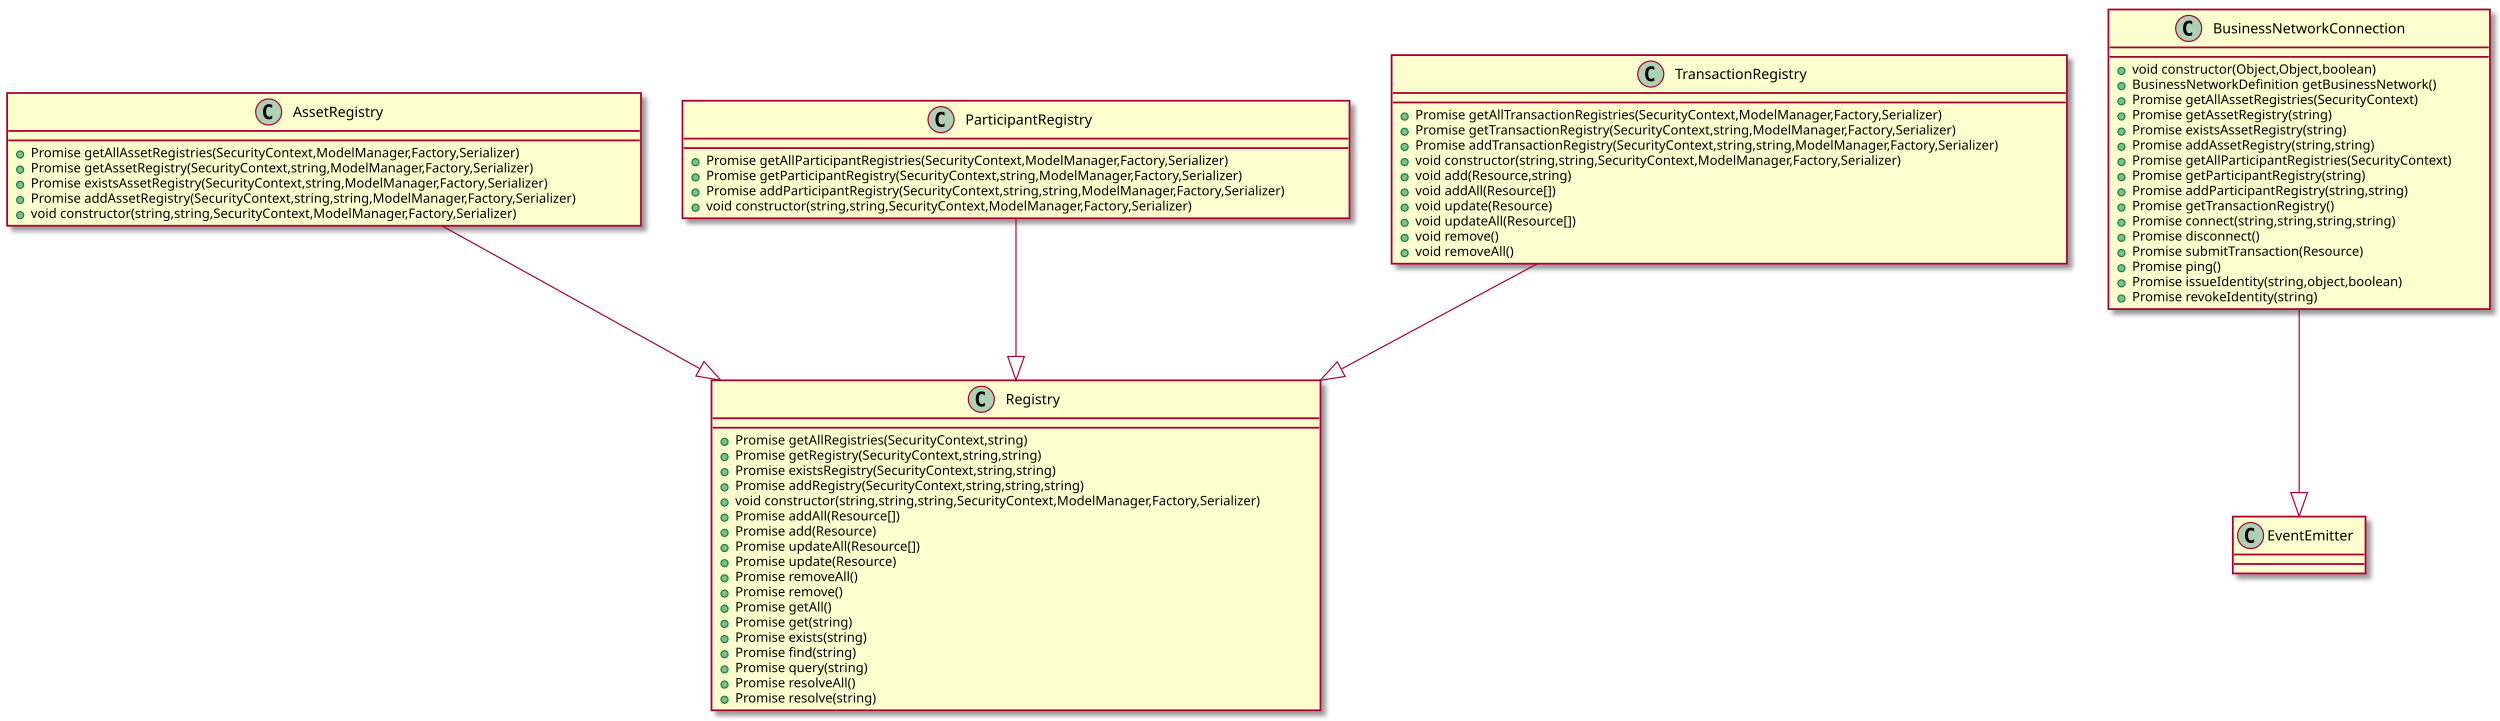
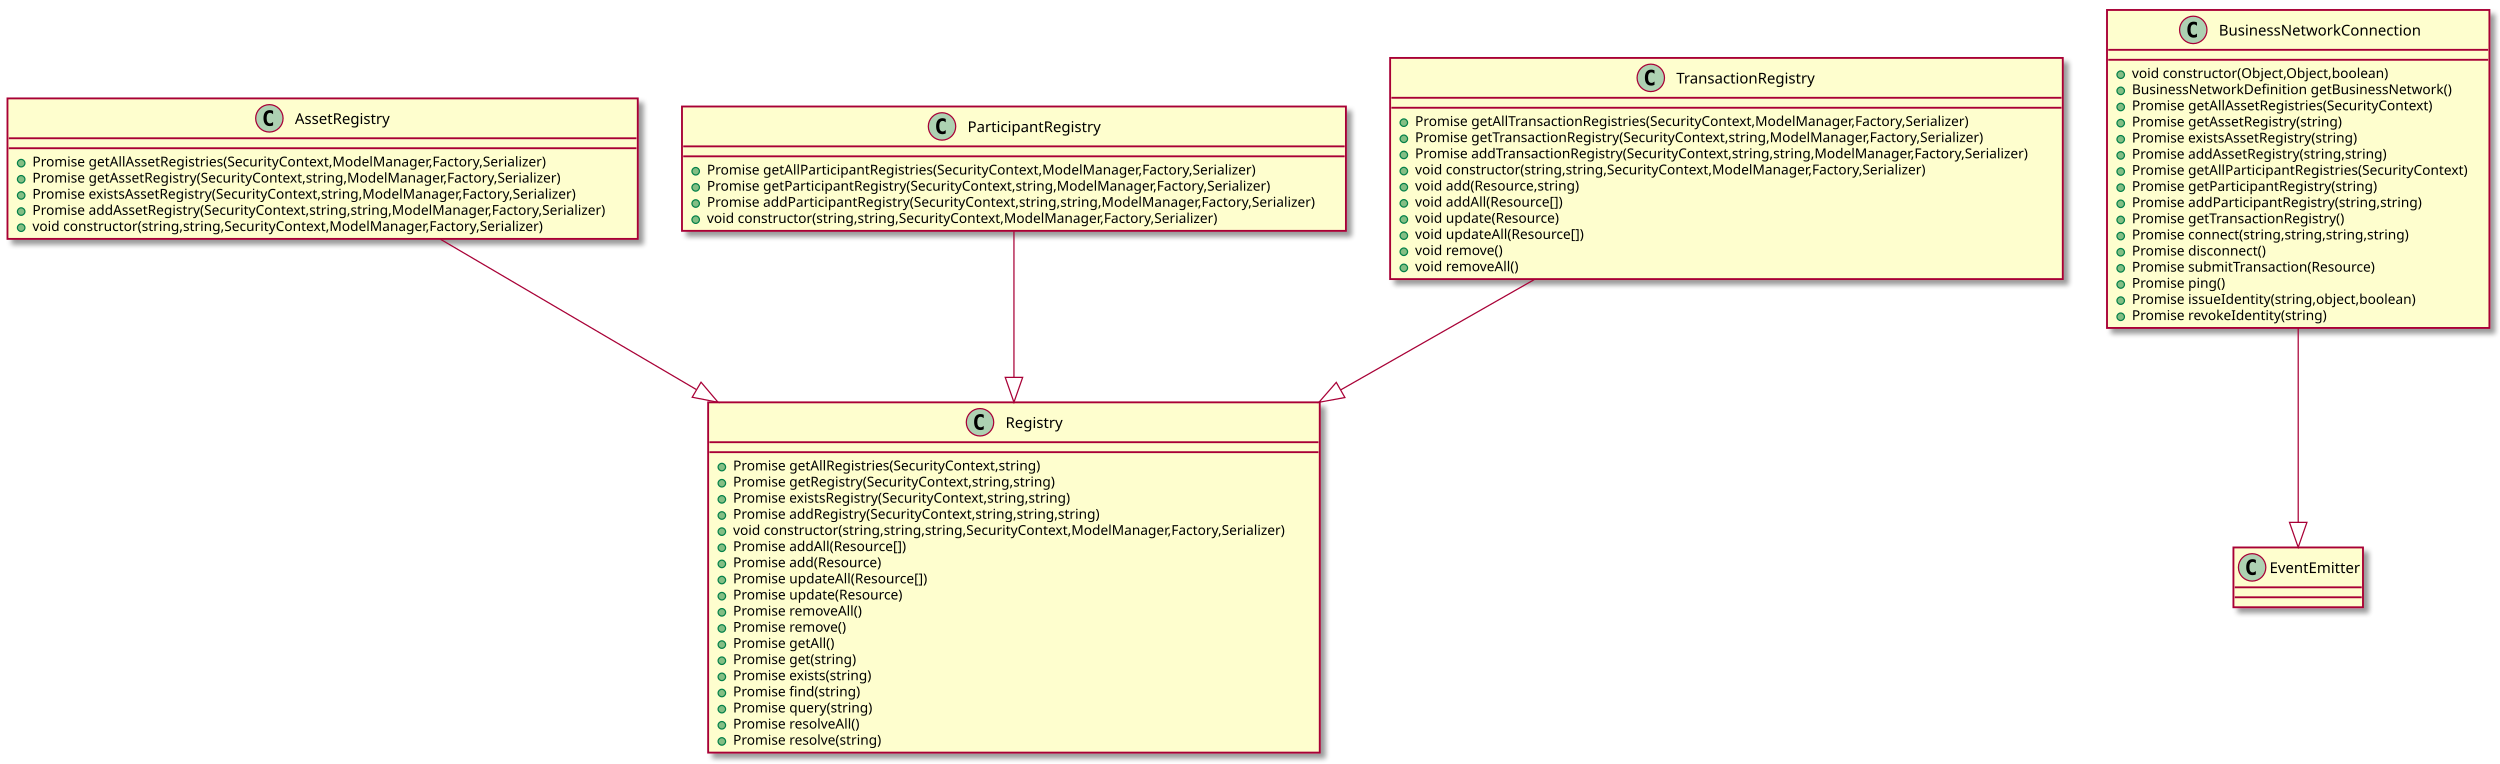
- <svg xmlns="http://www.w3.org/2000/svg" contentScriptType="application/ecmascript" contentStyleType="text/css" height="608px" preserveAspectRatio="none" style="width:2110px;height:608px;" version="1.1" viewBox="0 0 2110 608" width="2110px" zoomAndPan="magnify">
+ <svg xmlns="http://www.w3.org/2000/svg" contentScriptType="application/ecmascript" contentStyleType="text/css" height="613px" preserveAspectRatio="none" style="width:2007px;height:613px;" version="1.1" viewBox="0 0 2007 613" width="2007px" zoomAndPan="magnify">
  <defs>
-     <filter height="300%" id="fmkbca4" width="300%" x="-1" y="-1">
+     <filter height="300%" id="fdqufr5" width="300%" x="-1" y="-1">
      <feGaussianBlur result="blurOut" stdDeviation="2.0" />
      <feColorMatrix in="blurOut" result="blurOut2" type="matrix" values="0 0 0 0 0 0 0 0 0 0 0 0 0 0 0 0 0 0 .4 0" />
      <feOffset dx="4.0" dy="4.0" in="blurOut2" result="blurOut3" />
      <feBlend in="SourceGraphic" in2="blurOut3" mode="normal" />
    </filter>
  </defs>
  <g>
-     <rect fill="#FEFECE" filter="url(#fmkbca4)" height="278.484" style="stroke: #A80036; stroke-width: 1.5;" width="514" x="600.5" y="321" />
-     <ellipse cx="828.25" cy="337" fill="#ADD1B2" rx="11" ry="11" style="stroke: #A80036; stroke-width: 1.0;" />
-     <path d="M831.219,342.641 Q830.641,342.938 830,343.086 Q829.359,343.234 828.656,343.234 Q826.156,343.234 824.836,341.586 Q823.516,339.938 823.516,336.812 Q823.516,333.688 824.836,332.031 Q826.156,330.375 828.656,330.375 Q829.359,330.375 830.008,330.531 Q830.656,330.688 831.219,330.984 L831.219,333.703 Q830.594,333.125 830,332.852 Q829.406,332.578 828.781,332.578 Q827.438,332.578 826.75,333.648 Q826.062,334.719 826.062,336.812 Q826.062,338.906 826.75,339.977 Q827.438,341.047 828.781,341.047 Q829.406,341.047 830,340.773 Q830.594,340.5 831.219,339.922 L831.219,342.641 Z " />
-     <text fill="#000000" font-family="sans-serif" font-size="12" lengthAdjust="spacingAndGlyphs" textLength="50" x="848.75" y="341.154">Registry</text>
-     <line style="stroke: #A80036; stroke-width: 1.5;" x1="601.5" x2="1113.5" y1="353" y2="353" />
-     <line style="stroke: #A80036; stroke-width: 1.5;" x1="601.5" x2="1113.5" y1="361" y2="361" />
-     <ellipse cx="611.5" cy="372.902" fill="#84BE84" rx="3" ry="3" style="stroke: #038048; stroke-width: 1.0;" />
-     <text fill="#000000" font-family="sans-serif" font-size="11" lengthAdjust="spacingAndGlyphs" textLength="273" x="620.5" y="375.21">Promise getAllRegistries(SecurityContext,string)</text>
-     <ellipse cx="611.5" cy="385.707" fill="#84BE84" rx="3" ry="3" style="stroke: #038048; stroke-width: 1.0;" />
-     <text fill="#000000" font-family="sans-serif" font-size="11" lengthAdjust="spacingAndGlyphs" textLength="286" x="620.5" y="388.015">Promise getRegistry(SecurityContext,string,string)</text>
-     <ellipse cx="611.5" cy="398.512" fill="#84BE84" rx="3" ry="3" style="stroke: #038048; stroke-width: 1.0;" />
-     <text fill="#000000" font-family="sans-serif" font-size="11" lengthAdjust="spacingAndGlyphs" textLength="302" x="620.5" y="400.82">Promise existsRegistry(SecurityContext,string,string)</text>
-     <ellipse cx="611.5" cy="411.316" fill="#84BE84" rx="3" ry="3" style="stroke: #038048; stroke-width: 1.0;" />
-     <text fill="#000000" font-family="sans-serif" font-size="11" lengthAdjust="spacingAndGlyphs" textLength="326" x="620.5" y="413.625">Promise addRegistry(SecurityContext,string,string,string)</text>
-     <ellipse cx="611.5" cy="424.121" fill="#84BE84" rx="3" ry="3" style="stroke: #038048; stroke-width: 1.0;" />
-     <text fill="#000000" font-family="sans-serif" font-size="11" lengthAdjust="spacingAndGlyphs" textLength="488" x="620.5" y="426.429">void constructor(string,string,string,SecurityContext,ModelManager,Factory,Serializer)</text>
-     <ellipse cx="611.5" cy="436.926" fill="#84BE84" rx="3" ry="3" style="stroke: #038048; stroke-width: 1.0;" />
-     <text fill="#000000" font-family="sans-serif" font-size="11" lengthAdjust="spacingAndGlyphs" textLength="154" x="620.5" y="439.234">Promise addAll(Resource[])</text>
-     <ellipse cx="611.5" cy="449.731" fill="#84BE84" rx="3" ry="3" style="stroke: #038048; stroke-width: 1.0;" />
-     <text fill="#000000" font-family="sans-serif" font-size="11" lengthAdjust="spacingAndGlyphs" textLength="133" x="620.5" y="452.039">Promise add(Resource)</text>
-     <ellipse cx="611.5" cy="462.535" fill="#84BE84" rx="3" ry="3" style="stroke: #038048; stroke-width: 1.0;" />
-     <text fill="#000000" font-family="sans-serif" font-size="11" lengthAdjust="spacingAndGlyphs" textLength="172" x="620.5" y="464.843">Promise updateAll(Resource[])</text>
-     <ellipse cx="611.5" cy="475.34" fill="#84BE84" rx="3" ry="3" style="stroke: #038048; stroke-width: 1.0;" />
-     <text fill="#000000" font-family="sans-serif" font-size="11" lengthAdjust="spacingAndGlyphs" textLength="151" x="620.5" y="477.648">Promise update(Resource)</text>
-     <ellipse cx="611.5" cy="488.144" fill="#84BE84" rx="3" ry="3" style="stroke: #038048; stroke-width: 1.0;" />
-     <text fill="#000000" font-family="sans-serif" font-size="11" lengthAdjust="spacingAndGlyphs" textLength="115" x="620.5" y="490.453">Promise removeAll()</text>
-     <ellipse cx="611.5" cy="500.949" fill="#84BE84" rx="3" ry="3" style="stroke: #038048; stroke-width: 1.0;" />
-     <text fill="#000000" font-family="sans-serif" font-size="11" lengthAdjust="spacingAndGlyphs" textLength="102" x="620.5" y="503.257">Promise remove()</text>
-     <ellipse cx="611.5" cy="513.754" fill="#84BE84" rx="3" ry="3" style="stroke: #038048; stroke-width: 1.0;" />
-     <text fill="#000000" font-family="sans-serif" font-size="11" lengthAdjust="spacingAndGlyphs" textLength="90" x="620.5" y="516.062">Promise getAll()</text>
-     <ellipse cx="611.5" cy="526.559" fill="#84BE84" rx="3" ry="3" style="stroke: #038048; stroke-width: 1.0;" />
-     <text fill="#000000" font-family="sans-serif" font-size="11" lengthAdjust="spacingAndGlyphs" textLength="110" x="620.5" y="528.867">Promise get(string)</text>
-     <ellipse cx="611.5" cy="539.363" fill="#84BE84" rx="3" ry="3" style="stroke: #038048; stroke-width: 1.0;" />
-     <text fill="#000000" font-family="sans-serif" font-size="11" lengthAdjust="spacingAndGlyphs" textLength="126" x="620.5" y="541.671">Promise exists(string)</text>
-     <ellipse cx="611.5" cy="552.168" fill="#84BE84" rx="3" ry="3" style="stroke: #038048; stroke-width: 1.0;" />
-     <text fill="#000000" font-family="sans-serif" font-size="11" lengthAdjust="spacingAndGlyphs" textLength="113" x="620.5" y="554.476">Promise find(string)</text>
-     <ellipse cx="611.5" cy="564.973" fill="#84BE84" rx="3" ry="3" style="stroke: #038048; stroke-width: 1.0;" />
-     <text fill="#000000" font-family="sans-serif" font-size="11" lengthAdjust="spacingAndGlyphs" textLength="124" x="620.5" y="567.281">Promise query(string)</text>
-     <ellipse cx="611.5" cy="577.777" fill="#84BE84" rx="3" ry="3" style="stroke: #038048; stroke-width: 1.0;" />
-     <text fill="#000000" font-family="sans-serif" font-size="11" lengthAdjust="spacingAndGlyphs" textLength="114" x="620.5" y="580.085">Promise resolveAll()</text>
-     <ellipse cx="611.5" cy="590.582" fill="#84BE84" rx="3" ry="3" style="stroke: #038048; stroke-width: 1.0;" />
-     <text fill="#000000" font-family="sans-serif" font-size="11" lengthAdjust="spacingAndGlyphs" textLength="134" x="620.5" y="592.89">Promise resolve(string)</text>
-     <rect fill="#FEFECE" filter="url(#fmkbca4)" height="112.023" style="stroke: #A80036; stroke-width: 1.5;" width="535" x="6" y="78.5" />
-     <ellipse cx="226.75" cy="94.5" fill="#ADD1B2" rx="11" ry="11" style="stroke: #A80036; stroke-width: 1.0;" />
-     <path d="M229.719,100.141 Q229.141,100.438 228.5,100.586 Q227.859,100.734 227.156,100.734 Q224.656,100.734 223.336,99.086 Q222.016,97.438 222.016,94.312 Q222.016,91.188 223.336,89.531 Q224.656,87.875 227.156,87.875 Q227.859,87.875 228.508,88.031 Q229.156,88.188 229.719,88.484 L229.719,91.203 Q229.094,90.625 228.5,90.352 Q227.906,90.078 227.281,90.078 Q225.938,90.078 225.25,91.148 Q224.562,92.219 224.562,94.312 Q224.562,96.406 225.25,97.477 Q225.938,98.547 227.281,98.547 Q227.906,98.547 228.5,98.273 Q229.094,98 229.719,97.422 L229.719,100.141 Z " />
-     <text fill="#000000" font-family="sans-serif" font-size="12" lengthAdjust="spacingAndGlyphs" textLength="85" x="247.25" y="98.654">AssetRegistry</text>
-     <line style="stroke: #A80036; stroke-width: 1.5;" x1="7" x2="540" y1="110.5" y2="110.5" />
-     <line style="stroke: #A80036; stroke-width: 1.5;" x1="7" x2="540" y1="118.5" y2="118.5" />
-     <ellipse cx="17" cy="130.402" fill="#84BE84" rx="3" ry="3" style="stroke: #038048; stroke-width: 1.0;" />
-     <text fill="#000000" font-family="sans-serif" font-size="11" lengthAdjust="spacingAndGlyphs" textLength="456" x="26" y="132.71">Promise getAllAssetRegistries(SecurityContext,ModelManager,Factory,Serializer)</text>
-     <ellipse cx="17" cy="143.207" fill="#84BE84" rx="3" ry="3" style="stroke: #038048; stroke-width: 1.0;" />
-     <text fill="#000000" font-family="sans-serif" font-size="11" lengthAdjust="spacingAndGlyphs" textLength="469" x="26" y="145.515">Promise getAssetRegistry(SecurityContext,string,ModelManager,Factory,Serializer)</text>
-     <ellipse cx="17" cy="156.012" fill="#84BE84" rx="3" ry="3" style="stroke: #038048; stroke-width: 1.0;" />
-     <text fill="#000000" font-family="sans-serif" font-size="11" lengthAdjust="spacingAndGlyphs" textLength="485" x="26" y="158.32">Promise existsAssetRegistry(SecurityContext,string,ModelManager,Factory,Serializer)</text>
-     <ellipse cx="17" cy="168.816" fill="#84BE84" rx="3" ry="3" style="stroke: #038048; stroke-width: 1.0;" />
-     <text fill="#000000" font-family="sans-serif" font-size="11" lengthAdjust="spacingAndGlyphs" textLength="509" x="26" y="171.125">Promise addAssetRegistry(SecurityContext,string,string,ModelManager,Factory,Serializer)</text>
-     <ellipse cx="17" cy="181.621" fill="#84BE84" rx="3" ry="3" style="stroke: #038048; stroke-width: 1.0;" />
-     <text fill="#000000" font-family="sans-serif" font-size="11" lengthAdjust="spacingAndGlyphs" textLength="451" x="26" y="183.929">void constructor(string,string,SecurityContext,ModelManager,Factory,Serializer)</text>
-     <rect fill="#FEFECE" filter="url(#fmkbca4)" height="99.219" style="stroke: #A80036; stroke-width: 1.5;" width="563" x="576" y="85" />
-     <ellipse cx="794.25" cy="101" fill="#ADD1B2" rx="11" ry="11" style="stroke: #A80036; stroke-width: 1.0;" />
-     <path d="M797.219,106.641 Q796.641,106.938 796,107.086 Q795.359,107.234 794.656,107.234 Q792.156,107.234 790.836,105.586 Q789.516,103.938 789.516,100.812 Q789.516,97.688 790.836,96.031 Q792.156,94.375 794.656,94.375 Q795.359,94.375 796.008,94.531 Q796.656,94.688 797.219,94.984 L797.219,97.703 Q796.594,97.125 796,96.852 Q795.406,96.578 794.781,96.578 Q793.438,96.578 792.75,97.648 Q792.062,98.719 792.062,100.812 Q792.062,102.906 792.75,103.977 Q793.438,105.047 794.781,105.047 Q795.406,105.047 796,104.773 Q796.594,104.5 797.219,103.922 L797.219,106.641 Z " />
-     <text fill="#000000" font-family="sans-serif" font-size="12" lengthAdjust="spacingAndGlyphs" textLength="118" x="814.75" y="105.154">ParticipantRegistry</text>
-     <line style="stroke: #A80036; stroke-width: 1.5;" x1="577" x2="1138" y1="117" y2="117" />
-     <line style="stroke: #A80036; stroke-width: 1.5;" x1="577" x2="1138" y1="125" y2="125" />
-     <ellipse cx="587" cy="136.902" fill="#84BE84" rx="3" ry="3" style="stroke: #038048; stroke-width: 1.0;" />
-     <text fill="#000000" font-family="sans-serif" font-size="11" lengthAdjust="spacingAndGlyphs" textLength="484" x="596" y="139.21">Promise getAllParticipantRegistries(SecurityContext,ModelManager,Factory,Serializer)</text>
-     <ellipse cx="587" cy="149.707" fill="#84BE84" rx="3" ry="3" style="stroke: #038048; stroke-width: 1.0;" />
-     <text fill="#000000" font-family="sans-serif" font-size="11" lengthAdjust="spacingAndGlyphs" textLength="497" x="596" y="152.015">Promise getParticipantRegistry(SecurityContext,string,ModelManager,Factory,Serializer)</text>
-     <ellipse cx="587" cy="162.512" fill="#84BE84" rx="3" ry="3" style="stroke: #038048; stroke-width: 1.0;" />
-     <text fill="#000000" font-family="sans-serif" font-size="11" lengthAdjust="spacingAndGlyphs" textLength="537" x="596" y="164.82">Promise addParticipantRegistry(SecurityContext,string,string,ModelManager,Factory,Serializer)</text>
-     <ellipse cx="587" cy="175.316" fill="#84BE84" rx="3" ry="3" style="stroke: #038048; stroke-width: 1.0;" />
-     <text fill="#000000" font-family="sans-serif" font-size="11" lengthAdjust="spacingAndGlyphs" textLength="451" x="596" y="177.625">void constructor(string,string,SecurityContext,ModelManager,Factory,Serializer)</text>
-     <rect fill="#FEFECE" filter="url(#fmkbca4)" height="176.047" style="stroke: #A80036; stroke-width: 1.5;" width="570" x="1174.5" y="46.5" />
-     <ellipse cx="1393.25" cy="62.5" fill="#ADD1B2" rx="11" ry="11" style="stroke: #A80036; stroke-width: 1.0;" />
-     <path d="M1396.219,68.141 Q1395.641,68.438 1395,68.586 Q1394.359,68.734 1393.656,68.734 Q1391.156,68.734 1389.836,67.086 Q1388.516,65.438 1388.516,62.312 Q1388.516,59.188 1389.836,57.531 Q1391.156,55.875 1393.656,55.875 Q1394.359,55.875 1395.008,56.031 Q1395.656,56.188 1396.219,56.484 L1396.219,59.203 Q1395.594,58.625 1395,58.352 Q1394.406,58.078 1393.781,58.078 Q1392.438,58.078 1391.75,59.148 Q1391.062,60.219 1391.062,62.312 Q1391.062,64.406 1391.75,65.477 Q1392.438,66.547 1393.781,66.547 Q1394.406,66.547 1395,66.273 Q1395.594,66 1396.219,65.422 L1396.219,68.141 Z " />
-     <text fill="#000000" font-family="sans-serif" font-size="12" lengthAdjust="spacingAndGlyphs" textLength="124" x="1413.75" y="66.654">TransactionRegistry</text>
-     <line style="stroke: #A80036; stroke-width: 1.5;" x1="1175.5" x2="1743.5" y1="78.5" y2="78.5" />
-     <line style="stroke: #A80036; stroke-width: 1.5;" x1="1175.5" x2="1743.5" y1="86.5" y2="86.5" />
-     <ellipse cx="1185.5" cy="98.402" fill="#84BE84" rx="3" ry="3" style="stroke: #038048; stroke-width: 1.0;" />
-     <text fill="#000000" font-family="sans-serif" font-size="11" lengthAdjust="spacingAndGlyphs" textLength="491" x="1194.5" y="100.71">Promise getAllTransactionRegistries(SecurityContext,ModelManager,Factory,Serializer)</text>
-     <ellipse cx="1185.5" cy="111.207" fill="#84BE84" rx="3" ry="3" style="stroke: #038048; stroke-width: 1.0;" />
-     <text fill="#000000" font-family="sans-serif" font-size="11" lengthAdjust="spacingAndGlyphs" textLength="504" x="1194.5" y="113.515">Promise getTransactionRegistry(SecurityContext,string,ModelManager,Factory,Serializer)</text>
-     <ellipse cx="1185.5" cy="124.012" fill="#84BE84" rx="3" ry="3" style="stroke: #038048; stroke-width: 1.0;" />
-     <text fill="#000000" font-family="sans-serif" font-size="11" lengthAdjust="spacingAndGlyphs" textLength="544" x="1194.5" y="126.32">Promise addTransactionRegistry(SecurityContext,string,string,ModelManager,Factory,Serializer)</text>
-     <ellipse cx="1185.5" cy="136.816" fill="#84BE84" rx="3" ry="3" style="stroke: #038048; stroke-width: 1.0;" />
-     <text fill="#000000" font-family="sans-serif" font-size="11" lengthAdjust="spacingAndGlyphs" textLength="451" x="1194.5" y="139.125">void constructor(string,string,SecurityContext,ModelManager,Factory,Serializer)</text>
-     <ellipse cx="1185.5" cy="149.621" fill="#84BE84" rx="3" ry="3" style="stroke: #038048; stroke-width: 1.0;" />
-     <text fill="#000000" font-family="sans-serif" font-size="11" lengthAdjust="spacingAndGlyphs" textLength="146" x="1194.5" y="151.929">void add(Resource,string)</text>
-     <ellipse cx="1185.5" cy="162.426" fill="#84BE84" rx="3" ry="3" style="stroke: #038048; stroke-width: 1.0;" />
-     <text fill="#000000" font-family="sans-serif" font-size="11" lengthAdjust="spacingAndGlyphs" textLength="130" x="1194.5" y="164.734">void addAll(Resource[])</text>
-     <ellipse cx="1185.5" cy="175.231" fill="#84BE84" rx="3" ry="3" style="stroke: #038048; stroke-width: 1.0;" />
-     <text fill="#000000" font-family="sans-serif" font-size="11" lengthAdjust="spacingAndGlyphs" textLength="127" x="1194.5" y="177.539">void update(Resource)</text>
-     <ellipse cx="1185.5" cy="188.035" fill="#84BE84" rx="3" ry="3" style="stroke: #038048; stroke-width: 1.0;" />
-     <text fill="#000000" font-family="sans-serif" font-size="11" lengthAdjust="spacingAndGlyphs" textLength="148" x="1194.5" y="190.343">void updateAll(Resource[])</text>
-     <ellipse cx="1185.5" cy="200.84" fill="#84BE84" rx="3" ry="3" style="stroke: #038048; stroke-width: 1.0;" />
-     <text fill="#000000" font-family="sans-serif" font-size="11" lengthAdjust="spacingAndGlyphs" textLength="78" x="1194.5" y="203.148">void remove()</text>
-     <ellipse cx="1185.5" cy="213.644" fill="#84BE84" rx="3" ry="3" style="stroke: #038048; stroke-width: 1.0;" />
-     <text fill="#000000" font-family="sans-serif" font-size="11" lengthAdjust="spacingAndGlyphs" textLength="91" x="1194.5" y="215.953">void removeAll()</text>
-     <rect fill="#FEFECE" filter="url(#fmkbca4)" height="252.875" style="stroke: #A80036; stroke-width: 1.5;" width="322" x="1779.5" y="8" />
-     <ellipse cx="1847.25" cy="24" fill="#ADD1B2" rx="11" ry="11" style="stroke: #A80036; stroke-width: 1.0;" />
-     <path d="M1850.219,29.641 Q1849.641,29.938 1849,30.086 Q1848.359,30.234 1847.656,30.234 Q1845.156,30.234 1843.836,28.586 Q1842.516,26.938 1842.516,23.812 Q1842.516,20.688 1843.836,19.031 Q1845.156,17.375 1847.656,17.375 Q1848.359,17.375 1849.008,17.531 Q1849.656,17.688 1850.219,17.984 L1850.219,20.703 Q1849.594,20.125 1849,19.852 Q1848.406,19.578 1847.781,19.578 Q1846.438,19.578 1845.75,20.648 Q1845.062,21.719 1845.062,23.812 Q1845.062,25.906 1845.75,26.977 Q1846.438,28.047 1847.781,28.047 Q1848.406,28.047 1849,27.773 Q1849.594,27.5 1850.219,26.922 L1850.219,29.641 Z " />
-     <text fill="#000000" font-family="sans-serif" font-size="12" lengthAdjust="spacingAndGlyphs" textLength="178" x="1867.75" y="28.154">BusinessNetworkConnection</text>
-     <line style="stroke: #A80036; stroke-width: 1.5;" x1="1780.5" x2="2100.5" y1="40" y2="40" />
-     <line style="stroke: #A80036; stroke-width: 1.5;" x1="1780.5" x2="2100.5" y1="48" y2="48" />
-     <ellipse cx="1790.5" cy="59.902" fill="#84BE84" rx="3" ry="3" style="stroke: #038048; stroke-width: 1.0;" />
-     <text fill="#000000" font-family="sans-serif" font-size="11" lengthAdjust="spacingAndGlyphs" textLength="225" x="1799.5" y="62.21">void constructor(Object,Object,boolean)</text>
-     <ellipse cx="1790.5" cy="72.707" fill="#84BE84" rx="3" ry="3" style="stroke: #038048; stroke-width: 1.0;" />
-     <text fill="#000000" font-family="sans-serif" font-size="11" lengthAdjust="spacingAndGlyphs" textLength="281" x="1799.5" y="75.015">BusinessNetworkDefinition getBusinessNetwork()</text>
-     <ellipse cx="1790.5" cy="85.512" fill="#84BE84" rx="3" ry="3" style="stroke: #038048; stroke-width: 1.0;" />
-     <text fill="#000000" font-family="sans-serif" font-size="11" lengthAdjust="spacingAndGlyphs" textLength="268" x="1799.5" y="87.82">Promise getAllAssetRegistries(SecurityContext)</text>
-     <ellipse cx="1790.5" cy="98.316" fill="#84BE84" rx="3" ry="3" style="stroke: #038048; stroke-width: 1.0;" />
-     <text fill="#000000" font-family="sans-serif" font-size="11" lengthAdjust="spacingAndGlyphs" textLength="188" x="1799.5" y="100.624">Promise getAssetRegistry(string)</text>
-     <ellipse cx="1790.5" cy="111.121" fill="#84BE84" rx="3" ry="3" style="stroke: #038048; stroke-width: 1.0;" />
-     <text fill="#000000" font-family="sans-serif" font-size="11" lengthAdjust="spacingAndGlyphs" textLength="204" x="1799.5" y="113.429">Promise existsAssetRegistry(string)</text>
-     <ellipse cx="1790.5" cy="123.926" fill="#84BE84" rx="3" ry="3" style="stroke: #038048; stroke-width: 1.0;" />
-     <text fill="#000000" font-family="sans-serif" font-size="11" lengthAdjust="spacingAndGlyphs" textLength="228" x="1799.5" y="126.234">Promise addAssetRegistry(string,string)</text>
-     <ellipse cx="1790.5" cy="136.731" fill="#84BE84" rx="3" ry="3" style="stroke: #038048; stroke-width: 1.0;" />
-     <text fill="#000000" font-family="sans-serif" font-size="11" lengthAdjust="spacingAndGlyphs" textLength="296" x="1799.5" y="139.039">Promise getAllParticipantRegistries(SecurityContext)</text>
-     <ellipse cx="1790.5" cy="149.535" fill="#84BE84" rx="3" ry="3" style="stroke: #038048; stroke-width: 1.0;" />
-     <text fill="#000000" font-family="sans-serif" font-size="11" lengthAdjust="spacingAndGlyphs" textLength="216" x="1799.5" y="151.843">Promise getParticipantRegistry(string)</text>
-     <ellipse cx="1790.5" cy="162.34" fill="#84BE84" rx="3" ry="3" style="stroke: #038048; stroke-width: 1.0;" />
-     <text fill="#000000" font-family="sans-serif" font-size="11" lengthAdjust="spacingAndGlyphs" textLength="256" x="1799.5" y="164.648">Promise addParticipantRegistry(string,string)</text>
-     <ellipse cx="1790.5" cy="175.144" fill="#84BE84" rx="3" ry="3" style="stroke: #038048; stroke-width: 1.0;" />
-     <text fill="#000000" font-family="sans-serif" font-size="11" lengthAdjust="spacingAndGlyphs" textLength="190" x="1799.5" y="177.453">Promise getTransactionRegistry()</text>
-     <ellipse cx="1790.5" cy="187.949" fill="#84BE84" rx="3" ry="3" style="stroke: #038048; stroke-width: 1.0;" />
-     <text fill="#000000" font-family="sans-serif" font-size="11" lengthAdjust="spacingAndGlyphs" textLength="247" x="1799.5" y="190.257">Promise connect(string,string,string,string)</text>
-     <ellipse cx="1790.5" cy="200.754" fill="#84BE84" rx="3" ry="3" style="stroke: #038048; stroke-width: 1.0;" />
-     <text fill="#000000" font-family="sans-serif" font-size="11" lengthAdjust="spacingAndGlyphs" textLength="120" x="1799.5" y="203.062">Promise disconnect()</text>
-     <ellipse cx="1790.5" cy="213.559" fill="#84BE84" rx="3" ry="3" style="stroke: #038048; stroke-width: 1.0;" />
-     <text fill="#000000" font-family="sans-serif" font-size="11" lengthAdjust="spacingAndGlyphs" textLength="218" x="1799.5" y="215.867">Promise submitTransaction(Resource)</text>
-     <ellipse cx="1790.5" cy="226.363" fill="#84BE84" rx="3" ry="3" style="stroke: #038048; stroke-width: 1.0;" />
-     <text fill="#000000" font-family="sans-serif" font-size="11" lengthAdjust="spacingAndGlyphs" textLength="83" x="1799.5" y="228.671">Promise ping()</text>
-     <ellipse cx="1790.5" cy="239.168" fill="#84BE84" rx="3" ry="3" style="stroke: #038048; stroke-width: 1.0;" />
-     <text fill="#000000" font-family="sans-serif" font-size="11" lengthAdjust="spacingAndGlyphs" textLength="251" x="1799.5" y="241.476">Promise issueIdentity(string,object,boolean)</text>
-     <ellipse cx="1790.5" cy="251.973" fill="#84BE84" rx="3" ry="3" style="stroke: #038048; stroke-width: 1.0;" />
-     <text fill="#000000" font-family="sans-serif" font-size="11" lengthAdjust="spacingAndGlyphs" textLength="171" x="1799.5" y="254.281">Promise revokeIdentity(string)</text>
-     <rect fill="#FEFECE" filter="url(#fmkbca4)" height="48" style="stroke: #A80036; stroke-width: 1.5;" width="112" x="1884.5" y="436" />
-     <ellipse cx="1899.5" cy="452" fill="#ADD1B2" rx="11" ry="11" style="stroke: #A80036; stroke-width: 1.0;" />
-     <path d="M1902.469,457.641 Q1901.891,457.938 1901.25,458.086 Q1900.609,458.234 1899.906,458.234 Q1897.406,458.234 1896.086,456.586 Q1894.766,454.938 1894.766,451.812 Q1894.766,448.688 1896.086,447.031 Q1897.406,445.375 1899.906,445.375 Q1900.609,445.375 1901.258,445.531 Q1901.906,445.688 1902.469,445.984 L1902.469,448.703 Q1901.844,448.125 1901.25,447.852 Q1900.656,447.578 1900.031,447.578 Q1898.688,447.578 1898,448.648 Q1897.312,449.719 1897.312,451.812 Q1897.312,453.906 1898,454.977 Q1898.688,456.047 1900.031,456.047 Q1900.656,456.047 1901.25,455.773 Q1901.844,455.5 1902.469,454.922 L1902.469,457.641 Z " />
-     <text fill="#000000" font-family="sans-serif" font-size="12" lengthAdjust="spacingAndGlyphs" textLength="80" x="1913.5" y="456.154">EventEmitter</text>
-     <line style="stroke: #A80036; stroke-width: 1.5;" x1="1885.5" x2="1995.5" y1="468" y2="468" />
-     <line style="stroke: #A80036; stroke-width: 1.5;" x1="1885.5" x2="1995.5" y1="476" y2="476" />
-     <path d="M372.898,190.561 C433.137,223.929 513.116,268.233 590.704,311.212 " fill="none" style="stroke: #A80036; stroke-width: 1.0;" />
-     <polygon fill="none" points="594.154,305.12,608.257,320.935,587.37,317.367,594.154,305.12" style="stroke: #A80036; stroke-width: 1.0;" />
-     <path d="M857.5,184.281 C857.5,215.671 857.5,258.398 857.5,300.799 " fill="none" style="stroke: #A80036; stroke-width: 1.0;" />
-     <polygon fill="none" points="864.5,300.874,857.5,320.874,850.5,300.874,864.5,300.874" style="stroke: #A80036; stroke-width: 1.0;" />
-     <path d="M1297.38,222.618 C1246.44,249.991 1188.71,281.016 1132.22,311.373 " fill="none" style="stroke: #A80036; stroke-width: 1.0;" />
-     <polygon fill="none" points="1135.27,317.682,1114.33,320.983,1128.64,305.35,1135.27,317.682" style="stroke: #A80036; stroke-width: 1.0;" />
-     <path d="M1940.5,261.037 C1940.5,315.629 1940.5,376.023 1940.5,415.576 " fill="none" style="stroke: #A80036; stroke-width: 1.0;" />
-     <polygon fill="none" points="1947.5,415.746,1940.5,435.746,1933.5,415.746,1947.5,415.746" style="stroke: #A80036; stroke-width: 1.0;" />
+     <rect fill="#FEFECE" filter="url(#fdqufr5)" height="281.191" style="stroke: #A80036; stroke-width: 1.5;" width="491" x="568.5" y="323" />
+     <ellipse cx="786.75" cy="339" fill="#ADD1B2" rx="11" ry="11" style="stroke: #A80036; stroke-width: 1.0;" />
+     <path d="M789.723,344.643 Q789.142,344.942 788.503,345.091 Q787.864,345.241 787.158,345.241 Q784.651,345.241 783.332,343.589 Q782.012,341.937 782.012,338.816 Q782.012,335.687 783.332,334.035 Q784.651,332.383 787.158,332.383 Q787.864,332.383 788.511,332.532 Q789.159,332.682 789.723,332.981 L789.723,335.703 Q789.092,335.122 788.499,334.852 Q787.905,334.582 787.274,334.582 Q785.93,334.582 785.245,335.649 Q784.56,336.716 784.56,338.816 Q784.56,340.908 785.245,341.974 Q785.93,343.041 787.274,343.041 Q787.905,343.041 788.499,342.771 Q789.092,342.502 789.723,341.92 Z " />
+     <text fill="#000000" font-family="sans-serif" font-size="12" lengthAdjust="spacingAndGlyphs" textLength="46" x="807.25" y="343.535">Registry</text>
+     <line style="stroke: #A80036; stroke-width: 1.5;" x1="569.5" x2="1058.5" y1="355" y2="355" />
+     <line style="stroke: #A80036; stroke-width: 1.5;" x1="569.5" x2="1058.5" y1="363" y2="363" />
+     <ellipse cx="579.5" cy="374.978" fill="#84BE84" rx="3" ry="3" style="stroke: #038048; stroke-width: 1.0;" />
+     <text fill="#000000" font-family="sans-serif" font-size="11" lengthAdjust="spacingAndGlyphs" textLength="259" x="588.5" y="377.635">Promise getAllRegistries(SecurityContext,string)</text>
+     <ellipse cx="579.5" cy="387.933" fill="#84BE84" rx="3" ry="3" style="stroke: #038048; stroke-width: 1.0;" />
+     <text fill="#000000" font-family="sans-serif" font-size="11" lengthAdjust="spacingAndGlyphs" textLength="271" x="588.5" y="390.59">Promise getRegistry(SecurityContext,string,string)</text>
+     <ellipse cx="579.5" cy="400.888" fill="#84BE84" rx="3" ry="3" style="stroke: #038048; stroke-width: 1.0;" />
+     <text fill="#000000" font-family="sans-serif" font-size="11" lengthAdjust="spacingAndGlyphs" textLength="286" x="588.5" y="403.545">Promise existsRegistry(SecurityContext,string,string)</text>
+     <ellipse cx="579.5" cy="413.843" fill="#84BE84" rx="3" ry="3" style="stroke: #038048; stroke-width: 1.0;" />
+     <text fill="#000000" font-family="sans-serif" font-size="11" lengthAdjust="spacingAndGlyphs" textLength="309" x="588.5" y="416.5">Promise addRegistry(SecurityContext,string,string,string)</text>
+     <ellipse cx="579.5" cy="426.798" fill="#84BE84" rx="3" ry="3" style="stroke: #038048; stroke-width: 1.0;" />
+     <text fill="#000000" font-family="sans-serif" font-size="11" lengthAdjust="spacingAndGlyphs" textLength="465" x="588.5" y="429.455">void constructor(string,string,string,SecurityContext,ModelManager,Factory,Serializer)</text>
+     <ellipse cx="579.5" cy="439.753" fill="#84BE84" rx="3" ry="3" style="stroke: #038048; stroke-width: 1.0;" />
+     <text fill="#000000" font-family="sans-serif" font-size="11" lengthAdjust="spacingAndGlyphs" textLength="146" x="588.5" y="442.41">Promise addAll(Resource[])</text>
+     <ellipse cx="579.5" cy="452.708" fill="#84BE84" rx="3" ry="3" style="stroke: #038048; stroke-width: 1.0;" />
+     <text fill="#000000" font-family="sans-serif" font-size="11" lengthAdjust="spacingAndGlyphs" textLength="124" x="588.5" y="455.365">Promise add(Resource)</text>
+     <ellipse cx="579.5" cy="465.663" fill="#84BE84" rx="3" ry="3" style="stroke: #038048; stroke-width: 1.0;" />
+     <text fill="#000000" font-family="sans-serif" font-size="11" lengthAdjust="spacingAndGlyphs" textLength="163" x="588.5" y="468.32">Promise updateAll(Resource[])</text>
+     <ellipse cx="579.5" cy="478.618" fill="#84BE84" rx="3" ry="3" style="stroke: #038048; stroke-width: 1.0;" />
+     <text fill="#000000" font-family="sans-serif" font-size="11" lengthAdjust="spacingAndGlyphs" textLength="141" x="588.5" y="481.275">Promise update(Resource)</text>
+     <ellipse cx="579.5" cy="491.573" fill="#84BE84" rx="3" ry="3" style="stroke: #038048; stroke-width: 1.0;" />
+     <text fill="#000000" font-family="sans-serif" font-size="11" lengthAdjust="spacingAndGlyphs" textLength="108" x="588.5" y="494.231">Promise removeAll()</text>
+     <ellipse cx="579.5" cy="504.528" fill="#84BE84" rx="3" ry="3" style="stroke: #038048; stroke-width: 1.0;" />
+     <text fill="#000000" font-family="sans-serif" font-size="11" lengthAdjust="spacingAndGlyphs" textLength="94" x="588.5" y="507.185">Promise remove()</text>
+     <ellipse cx="579.5" cy="517.483" fill="#84BE84" rx="3" ry="3" style="stroke: #038048; stroke-width: 1.0;" />
+     <text fill="#000000" font-family="sans-serif" font-size="11" lengthAdjust="spacingAndGlyphs" textLength="85" x="588.5" y="520.141">Promise getAll()</text>
+     <ellipse cx="579.5" cy="530.438" fill="#84BE84" rx="3" ry="3" style="stroke: #038048; stroke-width: 1.0;" />
+     <text fill="#000000" font-family="sans-serif" font-size="11" lengthAdjust="spacingAndGlyphs" textLength="103" x="588.5" y="533.096">Promise get(string)</text>
+     <ellipse cx="579.5" cy="543.394" fill="#84BE84" rx="3" ry="3" style="stroke: #038048; stroke-width: 1.0;" />
+     <text fill="#000000" font-family="sans-serif" font-size="11" lengthAdjust="spacingAndGlyphs" textLength="118" x="588.5" y="546.051">Promise exists(string)</text>
+     <ellipse cx="579.5" cy="556.349" fill="#84BE84" rx="3" ry="3" style="stroke: #038048; stroke-width: 1.0;" />
+     <text fill="#000000" font-family="sans-serif" font-size="11" lengthAdjust="spacingAndGlyphs" textLength="107" x="588.5" y="559.006">Promise find(string)</text>
+     <ellipse cx="579.5" cy="569.304" fill="#84BE84" rx="3" ry="3" style="stroke: #038048; stroke-width: 1.0;" />
+     <text fill="#000000" font-family="sans-serif" font-size="11" lengthAdjust="spacingAndGlyphs" textLength="117" x="588.5" y="571.961">Promise query(string)</text>
+     <ellipse cx="579.5" cy="582.259" fill="#84BE84" rx="3" ry="3" style="stroke: #038048; stroke-width: 1.0;" />
+     <text fill="#000000" font-family="sans-serif" font-size="11" lengthAdjust="spacingAndGlyphs" textLength="107" x="588.5" y="584.916">Promise resolveAll()</text>
+     <ellipse cx="579.5" cy="595.214" fill="#84BE84" rx="3" ry="3" style="stroke: #038048; stroke-width: 1.0;" />
+     <text fill="#000000" font-family="sans-serif" font-size="11" lengthAdjust="spacingAndGlyphs" textLength="125" x="588.5" y="597.871">Promise resolve(string)</text>
+     <rect fill="#FEFECE" filter="url(#fdqufr5)" height="112.775" style="stroke: #A80036; stroke-width: 1.5;" width="506" x="6" y="79" />
+     <ellipse cx="216.25" cy="95" fill="#ADD1B2" rx="11" ry="11" style="stroke: #A80036; stroke-width: 1.0;" />
+     <path d="M219.223,100.643 Q218.642,100.942 218.003,101.091 Q217.364,101.241 216.658,101.241 Q214.151,101.241 212.832,99.589 Q211.512,97.937 211.512,94.816 Q211.512,91.686 212.832,90.035 Q214.151,88.383 216.658,88.383 Q217.364,88.383 218.011,88.532 Q218.659,88.682 219.223,88.981 L219.223,91.703 Q218.592,91.122 217.999,90.852 Q217.405,90.582 216.774,90.582 Q215.43,90.582 214.745,91.649 Q214.06,92.716 214.06,94.816 Q214.06,96.908 214.745,97.974 Q215.43,99.041 216.774,99.041 Q217.405,99.041 217.999,98.771 Q218.592,98.501 219.223,97.92 Z " />
+     <text fill="#000000" font-family="sans-serif" font-size="12" lengthAdjust="spacingAndGlyphs" textLength="77" x="236.75" y="99.535">AssetRegistry</text>
+     <line style="stroke: #A80036; stroke-width: 1.5;" x1="7" x2="511" y1="111" y2="111" />
+     <line style="stroke: #A80036; stroke-width: 1.5;" x1="7" x2="511" y1="119" y2="119" />
+     <ellipse cx="17" cy="130.977" fill="#84BE84" rx="3" ry="3" style="stroke: #038048; stroke-width: 1.0;" />
+     <text fill="#000000" font-family="sans-serif" font-size="11" lengthAdjust="spacingAndGlyphs" textLength="430" x="26" y="133.635">Promise getAllAssetRegistries(SecurityContext,ModelManager,Factory,Serializer)</text>
+     <ellipse cx="17" cy="143.933" fill="#84BE84" rx="3" ry="3" style="stroke: #038048; stroke-width: 1.0;" />
+     <text fill="#000000" font-family="sans-serif" font-size="11" lengthAdjust="spacingAndGlyphs" textLength="442" x="26" y="146.59">Promise getAssetRegistry(SecurityContext,string,ModelManager,Factory,Serializer)</text>
+     <ellipse cx="17" cy="156.888" fill="#84BE84" rx="3" ry="3" style="stroke: #038048; stroke-width: 1.0;" />
+     <text fill="#000000" font-family="sans-serif" font-size="11" lengthAdjust="spacingAndGlyphs" textLength="457" x="26" y="159.545">Promise existsAssetRegistry(SecurityContext,string,ModelManager,Factory,Serializer)</text>
+     <ellipse cx="17" cy="169.843" fill="#84BE84" rx="3" ry="3" style="stroke: #038048; stroke-width: 1.0;" />
+     <text fill="#000000" font-family="sans-serif" font-size="11" lengthAdjust="spacingAndGlyphs" textLength="480" x="26" y="172.5">Promise addAssetRegistry(SecurityContext,string,string,ModelManager,Factory,Serializer)</text>
+     <ellipse cx="17" cy="182.798" fill="#84BE84" rx="3" ry="3" style="stroke: #038048; stroke-width: 1.0;" />
+     <text fill="#000000" font-family="sans-serif" font-size="11" lengthAdjust="spacingAndGlyphs" textLength="430" x="26" y="185.455">void constructor(string,string,SecurityContext,ModelManager,Factory,Serializer)</text>
+     <rect fill="#FEFECE" filter="url(#fdqufr5)" height="99.82" style="stroke: #A80036; stroke-width: 1.5;" width="533" x="547.5" y="85.5" />
+     <ellipse cx="756.25" cy="101.5" fill="#ADD1B2" rx="11" ry="11" style="stroke: #A80036; stroke-width: 1.0;" />
+     <path d="M759.223,107.143 Q758.642,107.442 758.003,107.591 Q757.364,107.741 756.658,107.741 Q754.151,107.741 752.832,106.089 Q751.512,104.437 751.512,101.316 Q751.512,98.186 752.832,96.535 Q754.151,94.883 756.658,94.883 Q757.364,94.883 758.011,95.032 Q758.659,95.182 759.223,95.481 L759.223,98.203 Q758.592,97.622 757.999,97.352 Q757.405,97.082 756.774,97.082 Q755.43,97.082 754.745,98.149 Q754.06,99.216 754.06,101.316 Q754.06,103.408 754.745,104.474 Q755.43,105.541 756.774,105.541 Q757.405,105.541 757.999,105.271 Q758.592,105.001 759.223,104.42 Z " />
+     <text fill="#000000" font-family="sans-serif" font-size="12" lengthAdjust="spacingAndGlyphs" textLength="107" x="776.75" y="106.035">ParticipantRegistry</text>
+     <line style="stroke: #A80036; stroke-width: 1.5;" x1="548.5" x2="1079.5" y1="117.5" y2="117.5" />
+     <line style="stroke: #A80036; stroke-width: 1.5;" x1="548.5" x2="1079.5" y1="125.5" y2="125.5" />
+     <ellipse cx="558.5" cy="137.477" fill="#84BE84" rx="3" ry="3" style="stroke: #038048; stroke-width: 1.0;" />
+     <text fill="#000000" font-family="sans-serif" font-size="11" lengthAdjust="spacingAndGlyphs" textLength="457" x="567.5" y="140.135">Promise getAllParticipantRegistries(SecurityContext,ModelManager,Factory,Serializer)</text>
+     <ellipse cx="558.5" cy="150.433" fill="#84BE84" rx="3" ry="3" style="stroke: #038048; stroke-width: 1.0;" />
+     <text fill="#000000" font-family="sans-serif" font-size="11" lengthAdjust="spacingAndGlyphs" textLength="469" x="567.5" y="153.09">Promise getParticipantRegistry(SecurityContext,string,ModelManager,Factory,Serializer)</text>
+     <ellipse cx="558.5" cy="163.388" fill="#84BE84" rx="3" ry="3" style="stroke: #038048; stroke-width: 1.0;" />
+     <text fill="#000000" font-family="sans-serif" font-size="11" lengthAdjust="spacingAndGlyphs" textLength="507" x="567.5" y="166.045">Promise addParticipantRegistry(SecurityContext,string,string,ModelManager,Factory,Serializer)</text>
+     <ellipse cx="558.5" cy="176.343" fill="#84BE84" rx="3" ry="3" style="stroke: #038048; stroke-width: 1.0;" />
+     <text fill="#000000" font-family="sans-serif" font-size="11" lengthAdjust="spacingAndGlyphs" textLength="430" x="567.5" y="179">void constructor(string,string,SecurityContext,ModelManager,Factory,Serializer)</text>
+     <rect fill="#FEFECE" filter="url(#fdqufr5)" height="177.551" style="stroke: #A80036; stroke-width: 1.5;" width="540" x="1116" y="46.5" />
+     <ellipse cx="1325.25" cy="62.5" fill="#ADD1B2" rx="11" ry="11" style="stroke: #A80036; stroke-width: 1.0;" />
+     <path d="M1328.223,68.143 Q1327.642,68.442 1327.003,68.591 Q1326.364,68.741 1325.658,68.741 Q1323.151,68.741 1321.832,67.089 Q1320.512,65.437 1320.512,62.316 Q1320.512,59.187 1321.832,57.535 Q1323.151,55.883 1325.658,55.883 Q1326.364,55.883 1327.011,56.032 Q1327.659,56.182 1328.223,56.48 L1328.223,59.203 Q1327.592,58.622 1326.999,58.352 Q1326.405,58.083 1325.774,58.083 Q1324.43,58.083 1323.745,59.149 Q1323.06,60.216 1323.06,62.316 Q1323.06,64.408 1323.745,65.474 Q1324.43,66.541 1325.774,66.541 Q1326.405,66.541 1326.999,66.271 Q1327.592,66.001 1328.223,65.42 Z " />
+     <text fill="#000000" font-family="sans-serif" font-size="12" lengthAdjust="spacingAndGlyphs" textLength="113" x="1345.75" y="67.035">TransactionRegistry</text>
+     <line style="stroke: #A80036; stroke-width: 1.5;" x1="1117" x2="1655" y1="78.5" y2="78.5" />
+     <line style="stroke: #A80036; stroke-width: 1.5;" x1="1117" x2="1655" y1="86.5" y2="86.5" />
+     <ellipse cx="1127" cy="98.478" fill="#84BE84" rx="3" ry="3" style="stroke: #038048; stroke-width: 1.0;" />
+     <text fill="#000000" font-family="sans-serif" font-size="11" lengthAdjust="spacingAndGlyphs" textLength="464" x="1136" y="101.135">Promise getAllTransactionRegistries(SecurityContext,ModelManager,Factory,Serializer)</text>
+     <ellipse cx="1127" cy="111.433" fill="#84BE84" rx="3" ry="3" style="stroke: #038048; stroke-width: 1.0;" />
+     <text fill="#000000" font-family="sans-serif" font-size="11" lengthAdjust="spacingAndGlyphs" textLength="476" x="1136" y="114.09">Promise getTransactionRegistry(SecurityContext,string,ModelManager,Factory,Serializer)</text>
+     <ellipse cx="1127" cy="124.388" fill="#84BE84" rx="3" ry="3" style="stroke: #038048; stroke-width: 1.0;" />
+     <text fill="#000000" font-family="sans-serif" font-size="11" lengthAdjust="spacingAndGlyphs" textLength="514" x="1136" y="127.045">Promise addTransactionRegistry(SecurityContext,string,string,ModelManager,Factory,Serializer)</text>
+     <ellipse cx="1127" cy="137.343" fill="#84BE84" rx="3" ry="3" style="stroke: #038048; stroke-width: 1.0;" />
+     <text fill="#000000" font-family="sans-serif" font-size="11" lengthAdjust="spacingAndGlyphs" textLength="430" x="1136" y="140">void constructor(string,string,SecurityContext,ModelManager,Factory,Serializer)</text>
+     <ellipse cx="1127" cy="150.298" fill="#84BE84" rx="3" ry="3" style="stroke: #038048; stroke-width: 1.0;" />
+     <text fill="#000000" font-family="sans-serif" font-size="11" lengthAdjust="spacingAndGlyphs" textLength="139" x="1136" y="152.955">void add(Resource,string)</text>
+     <ellipse cx="1127" cy="163.253" fill="#84BE84" rx="3" ry="3" style="stroke: #038048; stroke-width: 1.0;" />
+     <text fill="#000000" font-family="sans-serif" font-size="11" lengthAdjust="spacingAndGlyphs" textLength="126" x="1136" y="165.91">void addAll(Resource[])</text>
+     <ellipse cx="1127" cy="176.208" fill="#84BE84" rx="3" ry="3" style="stroke: #038048; stroke-width: 1.0;" />
+     <text fill="#000000" font-family="sans-serif" font-size="11" lengthAdjust="spacingAndGlyphs" textLength="121" x="1136" y="178.865">void update(Resource)</text>
+     <ellipse cx="1127" cy="189.163" fill="#84BE84" rx="3" ry="3" style="stroke: #038048; stroke-width: 1.0;" />
+     <text fill="#000000" font-family="sans-serif" font-size="11" lengthAdjust="spacingAndGlyphs" textLength="143" x="1136" y="191.82">void updateAll(Resource[])</text>
+     <ellipse cx="1127" cy="202.118" fill="#84BE84" rx="3" ry="3" style="stroke: #038048; stroke-width: 1.0;" />
+     <text fill="#000000" font-family="sans-serif" font-size="11" lengthAdjust="spacingAndGlyphs" textLength="74" x="1136" y="204.775">void remove()</text>
+     <ellipse cx="1127" cy="215.073" fill="#84BE84" rx="3" ry="3" style="stroke: #038048; stroke-width: 1.0;" />
+     <text fill="#000000" font-family="sans-serif" font-size="11" lengthAdjust="spacingAndGlyphs" textLength="88" x="1136" y="217.731">void removeAll()</text>
+     <rect fill="#FEFECE" filter="url(#fdqufr5)" height="255.281" style="stroke: #A80036; stroke-width: 1.5;" width="307" x="1691.5" y="8" />
+     <ellipse cx="1760.75" cy="24" fill="#ADD1B2" rx="11" ry="11" style="stroke: #A80036; stroke-width: 1.0;" />
+     <path d="M1763.723,29.643 Q1763.142,29.942 1762.503,30.091 Q1761.864,30.241 1761.158,30.241 Q1758.651,30.241 1757.332,28.589 Q1756.012,26.937 1756.012,23.816 Q1756.012,20.686 1757.332,19.035 Q1758.651,17.383 1761.158,17.383 Q1761.864,17.383 1762.511,17.532 Q1763.159,17.682 1763.723,17.98 L1763.723,20.703 Q1763.092,20.122 1762.499,19.852 Q1761.905,19.582 1761.274,19.582 Q1759.93,19.582 1759.245,20.649 Q1758.56,21.716 1758.56,23.816 Q1758.56,25.908 1759.245,26.974 Q1759.93,28.041 1761.274,28.041 Q1761.905,28.041 1762.499,27.771 Q1763.092,27.502 1763.723,26.92 Z " />
+     <text fill="#000000" font-family="sans-serif" font-size="12" lengthAdjust="spacingAndGlyphs" textLength="160" x="1781.25" y="28.535">BusinessNetworkConnection</text>
+     <line style="stroke: #A80036; stroke-width: 1.5;" x1="1692.5" x2="1997.5" y1="40" y2="40" />
+     <line style="stroke: #A80036; stroke-width: 1.5;" x1="1692.5" x2="1997.5" y1="48" y2="48" />
+     <ellipse cx="1702.5" cy="59.977" fill="#84BE84" rx="3" ry="3" style="stroke: #038048; stroke-width: 1.0;" />
+     <text fill="#000000" font-family="sans-serif" font-size="11" lengthAdjust="spacingAndGlyphs" textLength="217" x="1711.5" y="62.635">void constructor(Object,Object,boolean)</text>
+     <ellipse cx="1702.5" cy="72.933" fill="#84BE84" rx="3" ry="3" style="stroke: #038048; stroke-width: 1.0;" />
+     <text fill="#000000" font-family="sans-serif" font-size="11" lengthAdjust="spacingAndGlyphs" textLength="262" x="1711.5" y="75.59">BusinessNetworkDefinition getBusinessNetwork()</text>
+     <ellipse cx="1702.5" cy="85.888" fill="#84BE84" rx="3" ry="3" style="stroke: #038048; stroke-width: 1.0;" />
+     <text fill="#000000" font-family="sans-serif" font-size="11" lengthAdjust="spacingAndGlyphs" textLength="254" x="1711.5" y="88.545">Promise getAllAssetRegistries(SecurityContext)</text>
+     <ellipse cx="1702.5" cy="98.843" fill="#84BE84" rx="3" ry="3" style="stroke: #038048; stroke-width: 1.0;" />
+     <text fill="#000000" font-family="sans-serif" font-size="11" lengthAdjust="spacingAndGlyphs" textLength="177" x="1711.5" y="101.5">Promise getAssetRegistry(string)</text>
+     <ellipse cx="1702.5" cy="111.798" fill="#84BE84" rx="3" ry="3" style="stroke: #038048; stroke-width: 1.0;" />
+     <text fill="#000000" font-family="sans-serif" font-size="11" lengthAdjust="spacingAndGlyphs" textLength="192" x="1711.5" y="114.455">Promise existsAssetRegistry(string)</text>
+     <ellipse cx="1702.5" cy="124.753" fill="#84BE84" rx="3" ry="3" style="stroke: #038048; stroke-width: 1.0;" />
+     <text fill="#000000" font-family="sans-serif" font-size="11" lengthAdjust="spacingAndGlyphs" textLength="215" x="1711.5" y="127.41">Promise addAssetRegistry(string,string)</text>
+     <ellipse cx="1702.5" cy="137.708" fill="#84BE84" rx="3" ry="3" style="stroke: #038048; stroke-width: 1.0;" />
+     <text fill="#000000" font-family="sans-serif" font-size="11" lengthAdjust="spacingAndGlyphs" textLength="281" x="1711.5" y="140.365">Promise getAllParticipantRegistries(SecurityContext)</text>
+     <ellipse cx="1702.5" cy="150.663" fill="#84BE84" rx="3" ry="3" style="stroke: #038048; stroke-width: 1.0;" />
+     <text fill="#000000" font-family="sans-serif" font-size="11" lengthAdjust="spacingAndGlyphs" textLength="204" x="1711.5" y="153.32">Promise getParticipantRegistry(string)</text>
+     <ellipse cx="1702.5" cy="163.618" fill="#84BE84" rx="3" ry="3" style="stroke: #038048; stroke-width: 1.0;" />
+     <text fill="#000000" font-family="sans-serif" font-size="11" lengthAdjust="spacingAndGlyphs" textLength="242" x="1711.5" y="166.275">Promise addParticipantRegistry(string,string)</text>
+     <ellipse cx="1702.5" cy="176.573" fill="#84BE84" rx="3" ry="3" style="stroke: #038048; stroke-width: 1.0;" />
+     <text fill="#000000" font-family="sans-serif" font-size="11" lengthAdjust="spacingAndGlyphs" textLength="179" x="1711.5" y="179.231">Promise getTransactionRegistry()</text>
+     <ellipse cx="1702.5" cy="189.528" fill="#84BE84" rx="3" ry="3" style="stroke: #038048; stroke-width: 1.0;" />
+     <text fill="#000000" font-family="sans-serif" font-size="11" lengthAdjust="spacingAndGlyphs" textLength="234" x="1711.5" y="192.185">Promise connect(string,string,string,string)</text>
+     <ellipse cx="1702.5" cy="202.483" fill="#84BE84" rx="3" ry="3" style="stroke: #038048; stroke-width: 1.0;" />
+     <text fill="#000000" font-family="sans-serif" font-size="11" lengthAdjust="spacingAndGlyphs" textLength="113" x="1711.5" y="205.141">Promise disconnect()</text>
+     <ellipse cx="1702.5" cy="215.439" fill="#84BE84" rx="3" ry="3" style="stroke: #038048; stroke-width: 1.0;" />
+     <text fill="#000000" font-family="sans-serif" font-size="11" lengthAdjust="spacingAndGlyphs" textLength="205" x="1711.5" y="218.096">Promise submitTransaction(Resource)</text>
+     <ellipse cx="1702.5" cy="228.394" fill="#84BE84" rx="3" ry="3" style="stroke: #038048; stroke-width: 1.0;" />
+     <text fill="#000000" font-family="sans-serif" font-size="11" lengthAdjust="spacingAndGlyphs" textLength="78" x="1711.5" y="231.051">Promise ping()</text>
+     <ellipse cx="1702.5" cy="241.349" fill="#84BE84" rx="3" ry="3" style="stroke: #038048; stroke-width: 1.0;" />
+     <text fill="#000000" font-family="sans-serif" font-size="11" lengthAdjust="spacingAndGlyphs" textLength="236" x="1711.5" y="244.006">Promise issueIdentity(string,object,boolean)</text>
+     <ellipse cx="1702.5" cy="254.304" fill="#84BE84" rx="3" ry="3" style="stroke: #038048; stroke-width: 1.0;" />
+     <text fill="#000000" font-family="sans-serif" font-size="11" lengthAdjust="spacingAndGlyphs" textLength="162" x="1711.5" y="256.961">Promise revokeIdentity(string)</text>
+     <rect fill="#FEFECE" filter="url(#fdqufr5)" height="48" style="stroke: #A80036; stroke-width: 1.5;" width="104" x="1793" y="439.5" />
+     <ellipse cx="1808" cy="455.5" fill="#ADD1B2" rx="11" ry="11" style="stroke: #A80036; stroke-width: 1.0;" />
+     <path d="M1810.973,461.143 Q1810.392,461.442 1809.753,461.591 Q1809.114,461.741 1808.408,461.741 Q1805.901,461.741 1804.582,460.089 Q1803.262,458.437 1803.262,455.316 Q1803.262,452.187 1804.582,450.535 Q1805.901,448.883 1808.408,448.883 Q1809.114,448.883 1809.761,449.032 Q1810.409,449.182 1810.973,449.481 L1810.973,452.203 Q1810.342,451.622 1809.749,451.352 Q1809.155,451.082 1808.524,451.082 Q1807.18,451.082 1806.495,452.149 Q1805.81,453.216 1805.81,455.316 Q1805.81,457.408 1806.495,458.474 Q1807.18,459.541 1808.524,459.541 Q1809.155,459.541 1809.749,459.271 Q1810.342,459.002 1810.973,458.42 Z " />
+     <text fill="#000000" font-family="sans-serif" font-size="12" lengthAdjust="spacingAndGlyphs" textLength="72" x="1822" y="460.035">EventEmitter</text>
+     <line style="stroke: #A80036; stroke-width: 1.5;" x1="1794" x2="1896" y1="471.5" y2="471.5" />
+     <line style="stroke: #A80036; stroke-width: 1.5;" x1="1794" x2="1896" y1="479.5" y2="479.5" />
+     <path d="M353.777,192.171 C410.6,225.548 485.823,269.733 558.952,312.688 " fill="none" style="stroke: #A80036; stroke-width: 1.0;" />
+     <polygon fill="none" points="562.79,306.824,576.49,322.989,555.699,318.896,562.79,306.824" style="stroke: #A80036; stroke-width: 1.0;" />
+     <path d="M814,185.658 C814,217.214 814,260.139 814,302.766 " fill="none" style="stroke: #A80036; stroke-width: 1.0;" />
+     <polygon fill="none" points="821,302.95,814,322.949,807,302.949,821,302.95" style="stroke: #A80036; stroke-width: 1.0;" />
+     <path d="M1231.59,224.506 C1183.69,251.8 1129.51,282.681 1076.42,312.941 " fill="none" style="stroke: #A80036; stroke-width: 1.0;" />
+     <polygon fill="none" points="1079.69,319.134,1058.85,322.955,1072.76,306.971,1079.69,319.134" style="stroke: #A80036; stroke-width: 1.0;" />
+     <path d="M1845,263.007 C1845,318.3 1845,379.499 1845,419.345 " fill="none" style="stroke: #A80036; stroke-width: 1.0;" />
+     <polygon fill="none" points="1852,419.367,1845,439.367,1838,419.367,1852,419.367" style="stroke: #A80036; stroke-width: 1.0;" />
  </g>
</svg>
